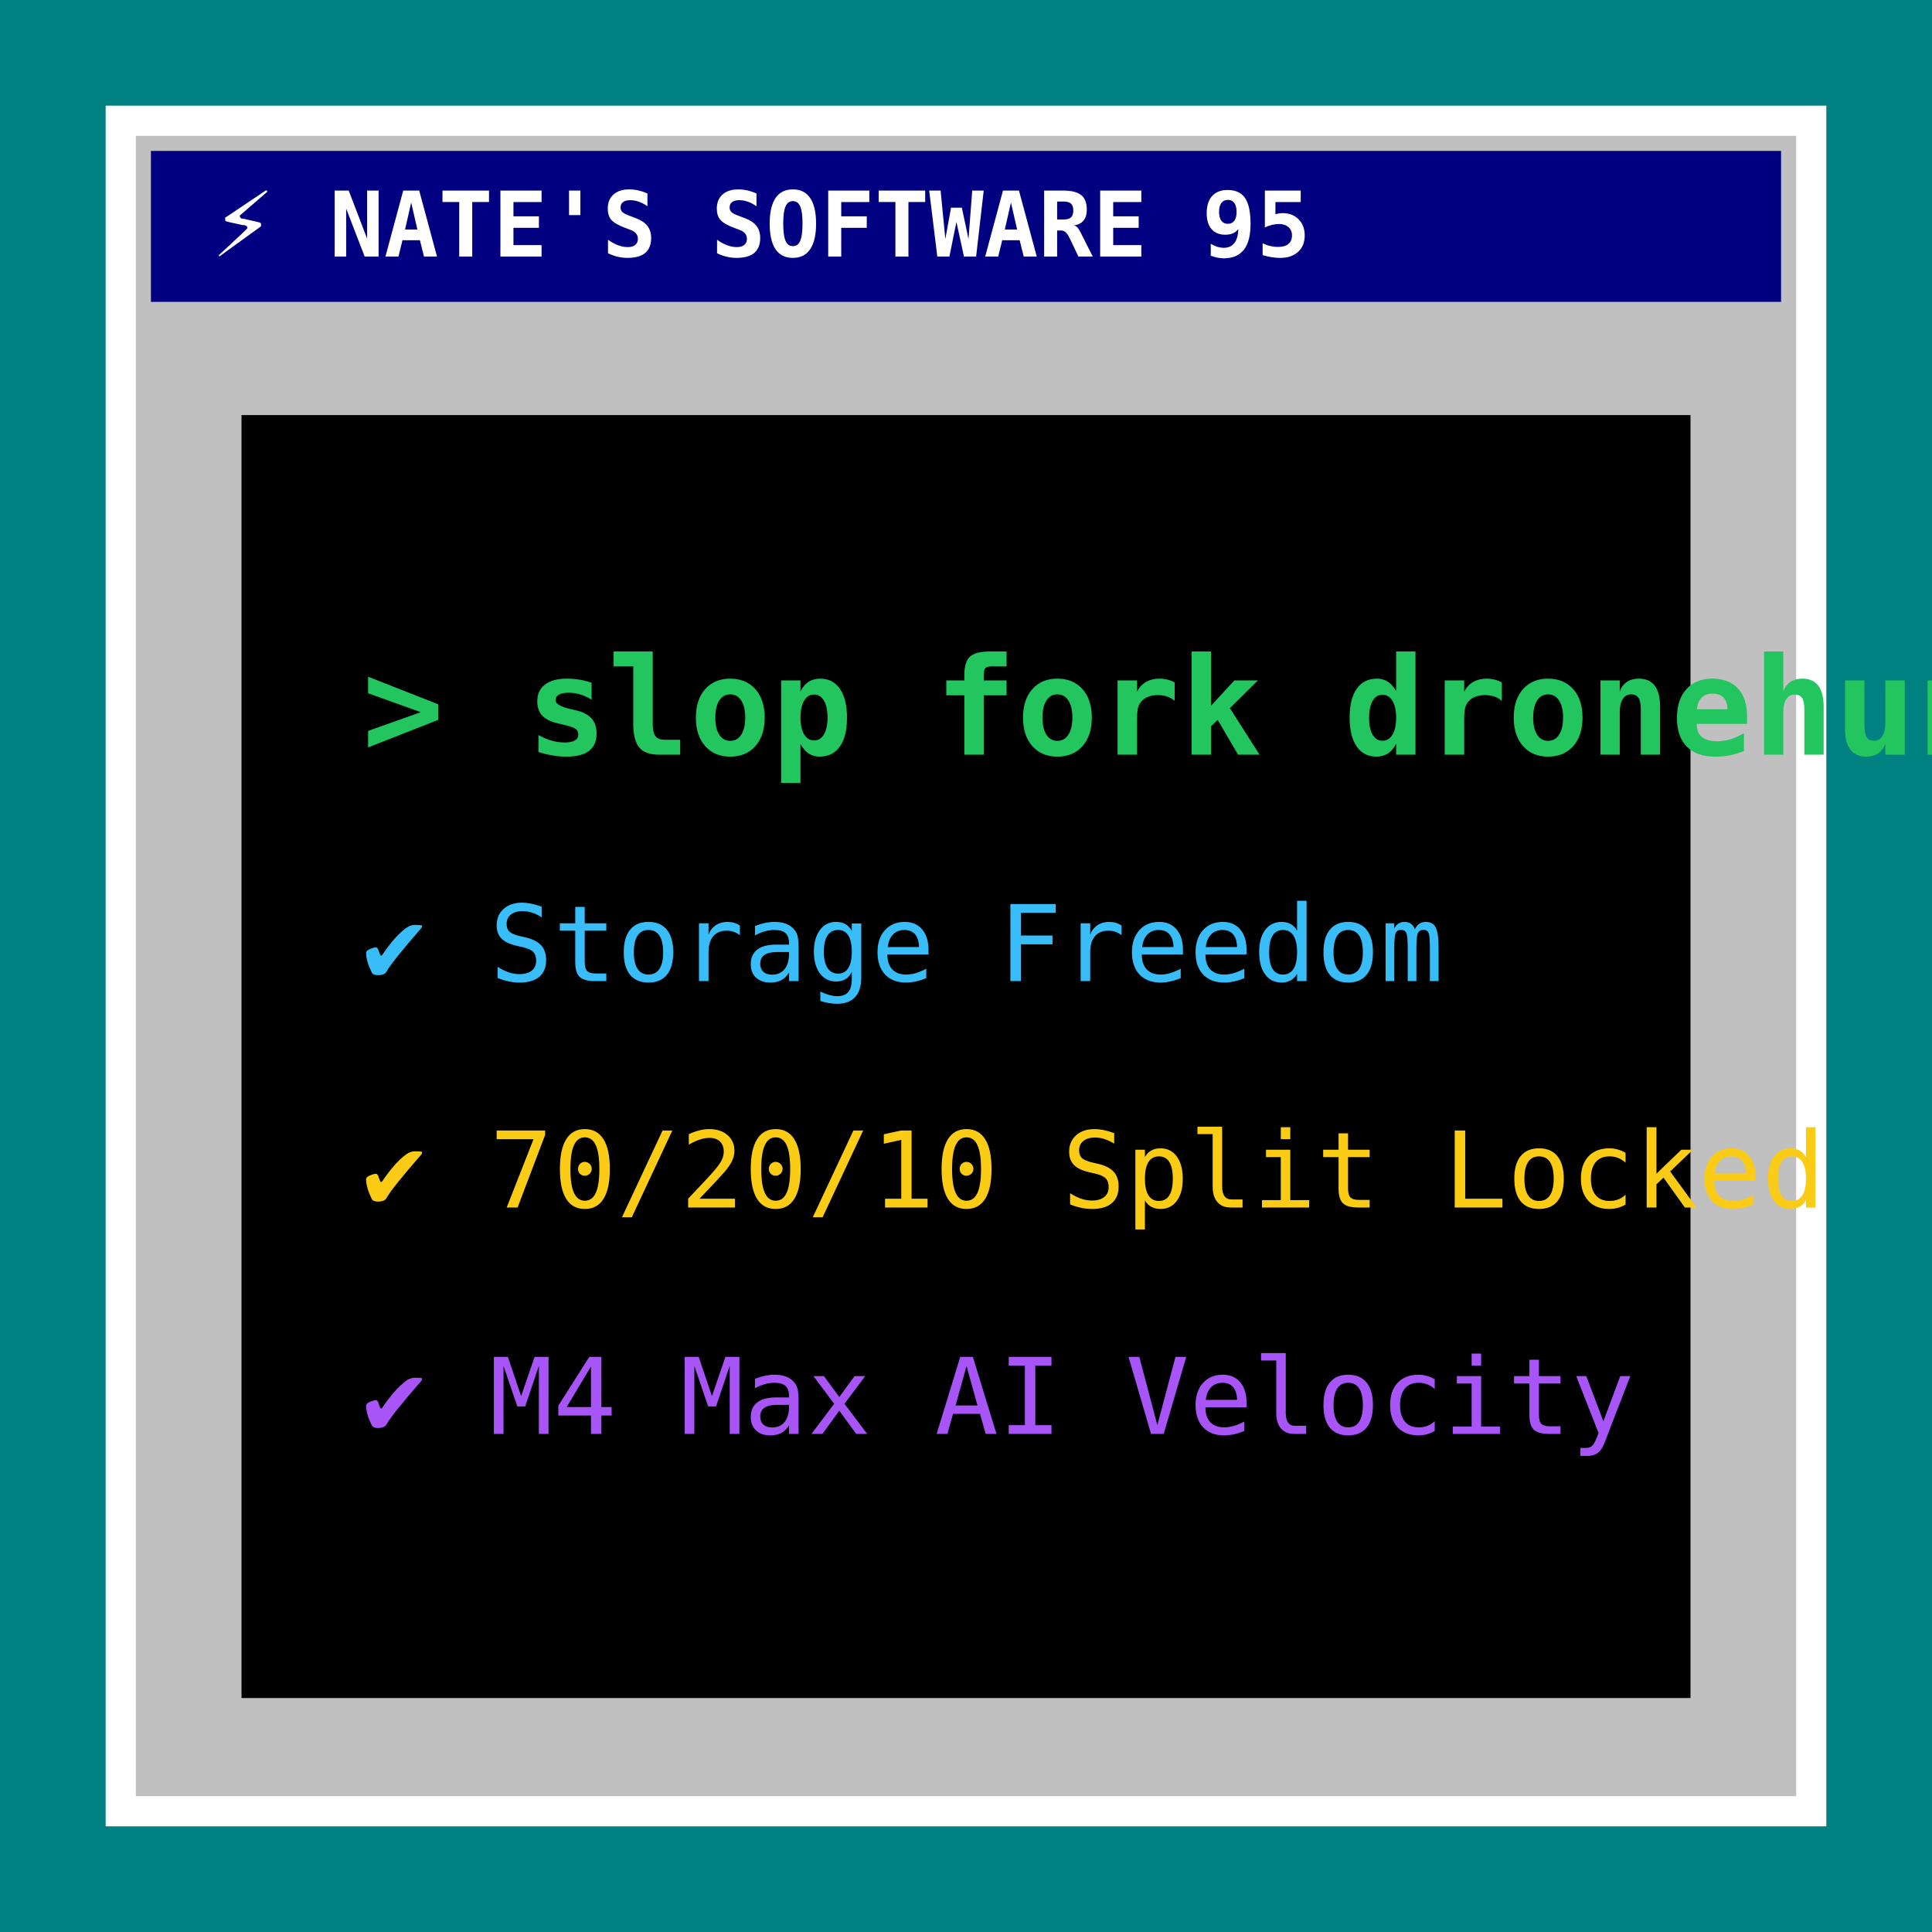
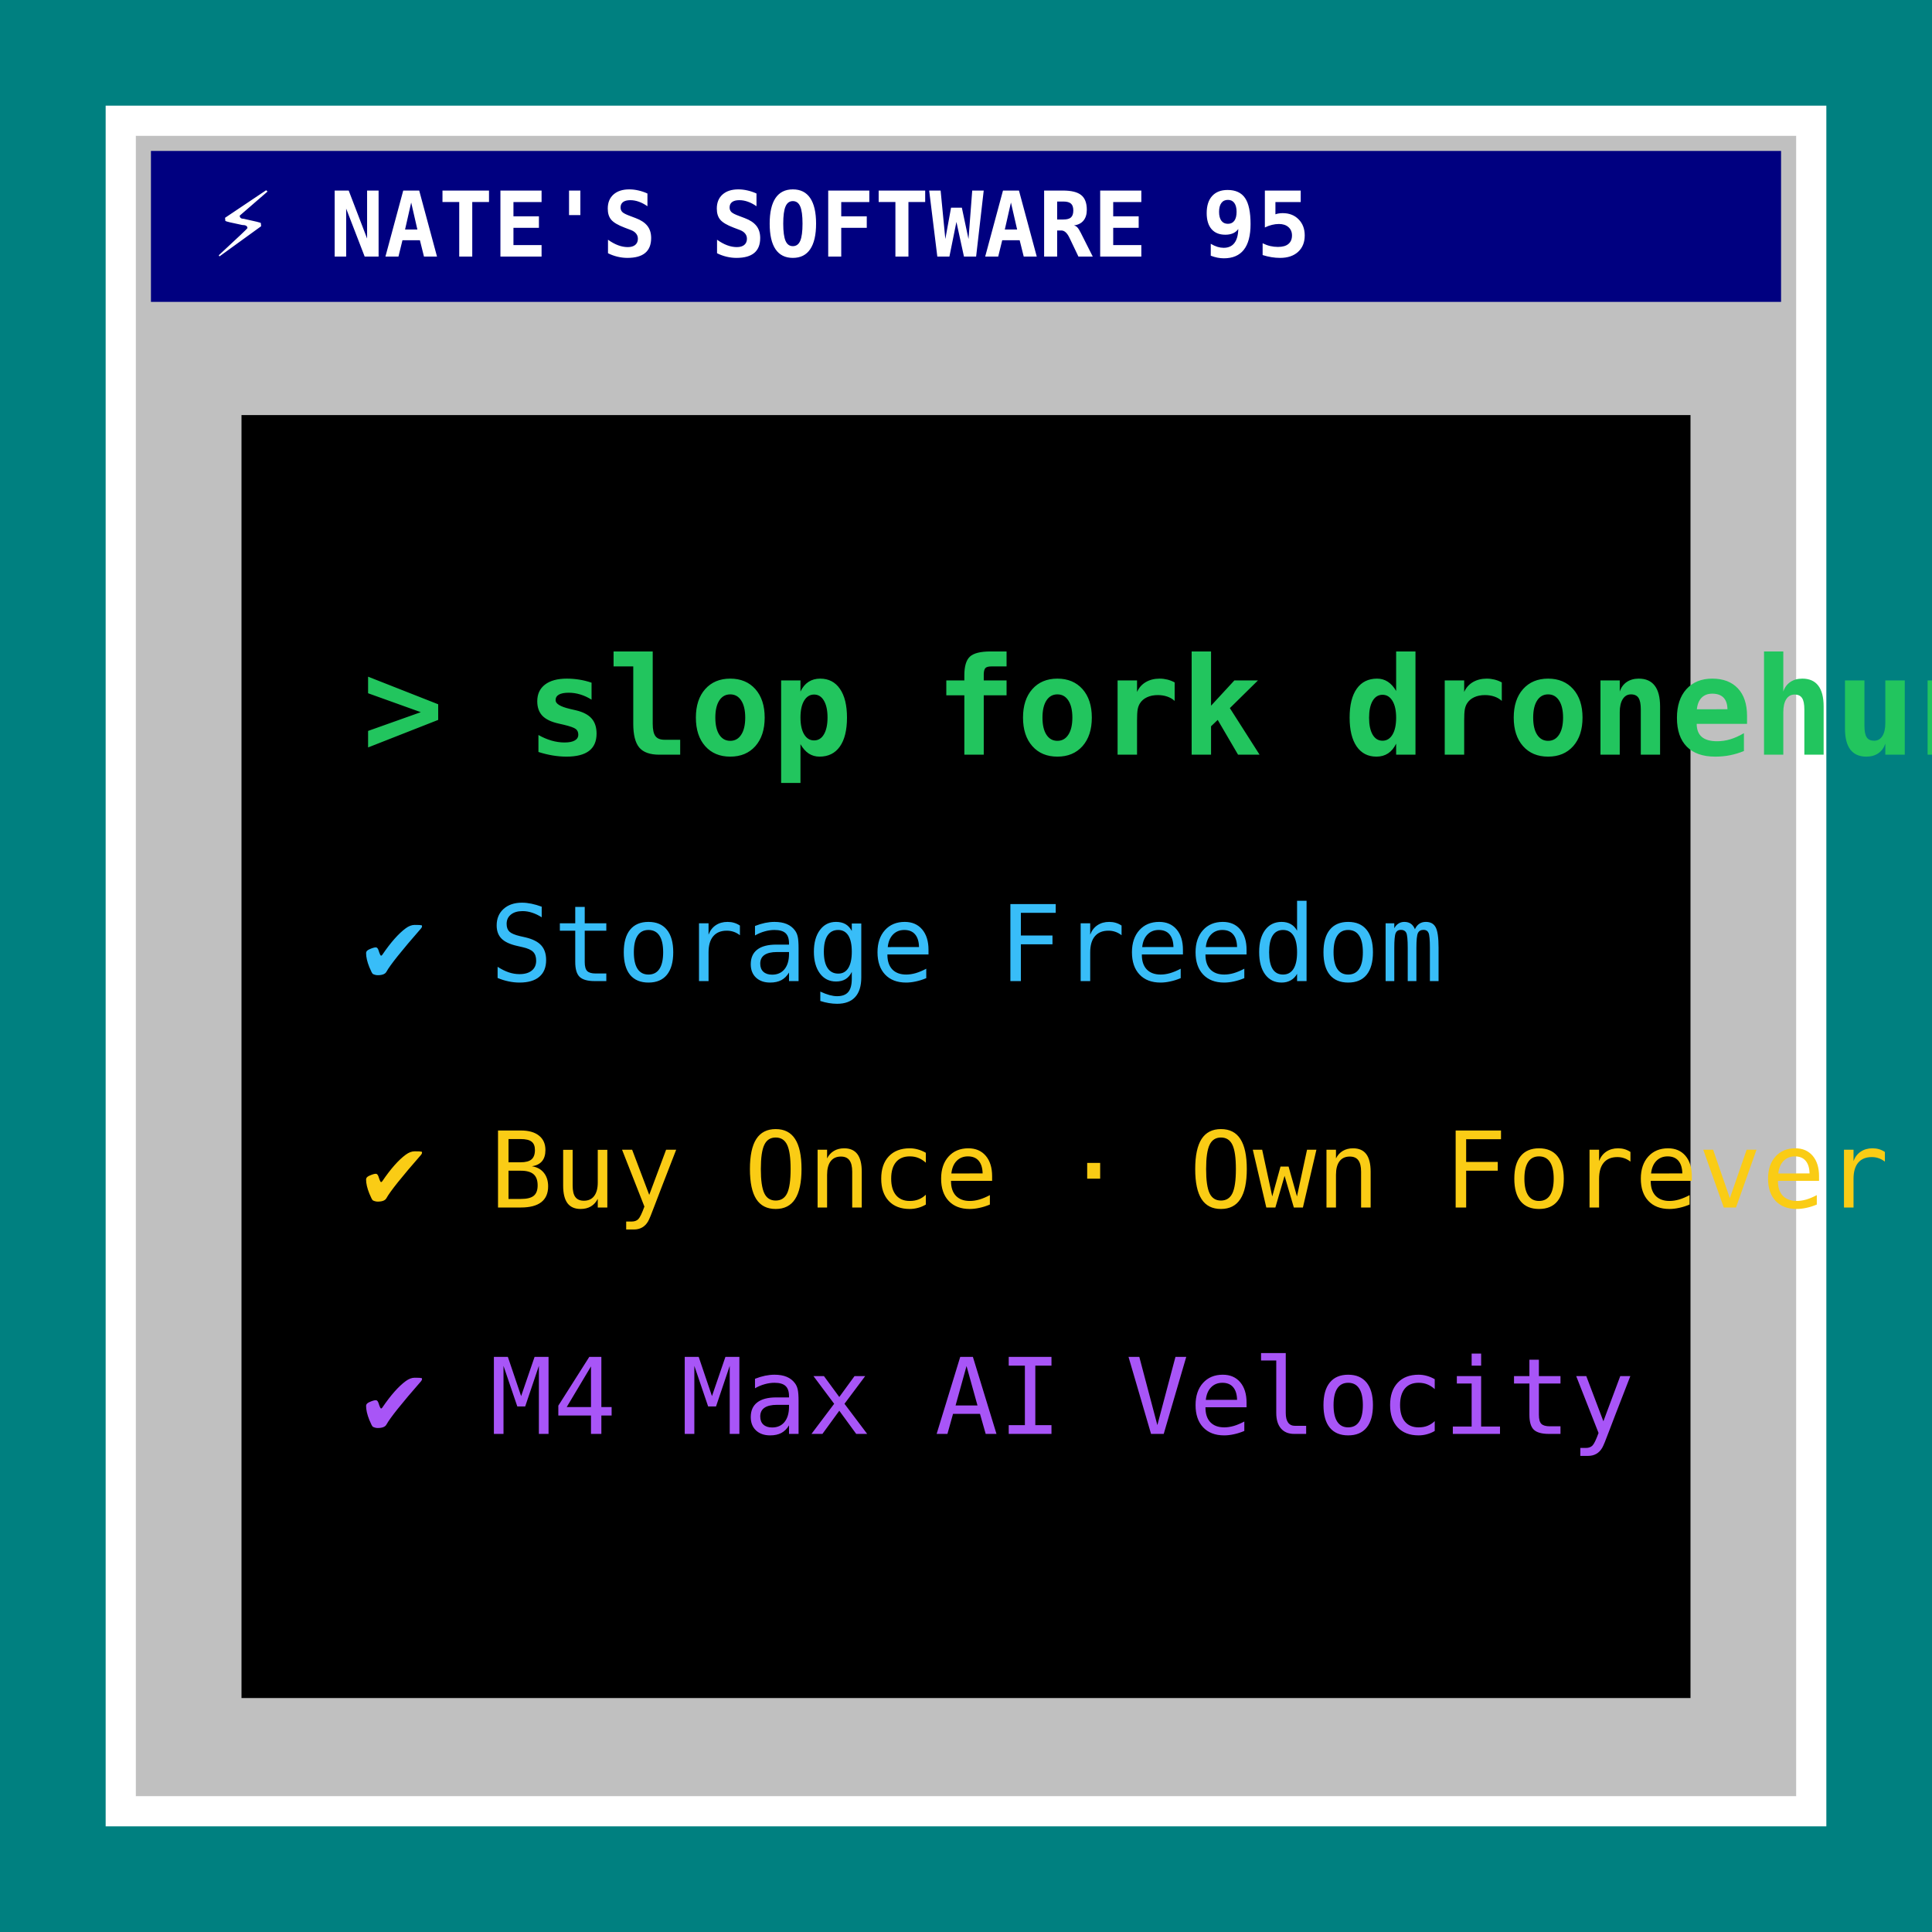
<svg xmlns="http://www.w3.org/2000/svg" viewBox="0 0 512 512" width="100%" height="100%">
  <rect width="512" height="512" fill="#008080" />
  <rect x="32" y="32" width="448" height="448" fill="#c0c0c0" stroke="#ffffff" stroke-width="8" />
  <rect x="40" y="40" width="432" height="40" fill="#000080" />
  <text x="56" y="68" fill="#ffffff" font-family="monospace" font-weight="bold" font-size="24">⚡ NATE'S SOFTWARE 95</text>
  <rect x="64" y="110" width="384" height="340" fill="#000000" />
  <text x="96" y="200" fill="#22c55e" font-family="monospace" font-weight="bold" font-size="36">&gt; slop fork dronehunter</text>
  <text x="96" y="260" fill="#38bdf8" font-family="monospace" font-size="28">✔ Storage Freedom</text>
-   <text x="96" y="320" fill="#facc15" font-family="monospace" font-size="28">✔ 70/20/10 Split Locked</text>
+   <text x="96" y="320" fill="#facc15" font-family="monospace" font-size="28">✔ Buy Once · Own Forever</text>
  <text x="96" y="380" fill="#a855f7" font-family="monospace" font-size="28">✔ M4 Max AI Velocity</text>
</svg>
